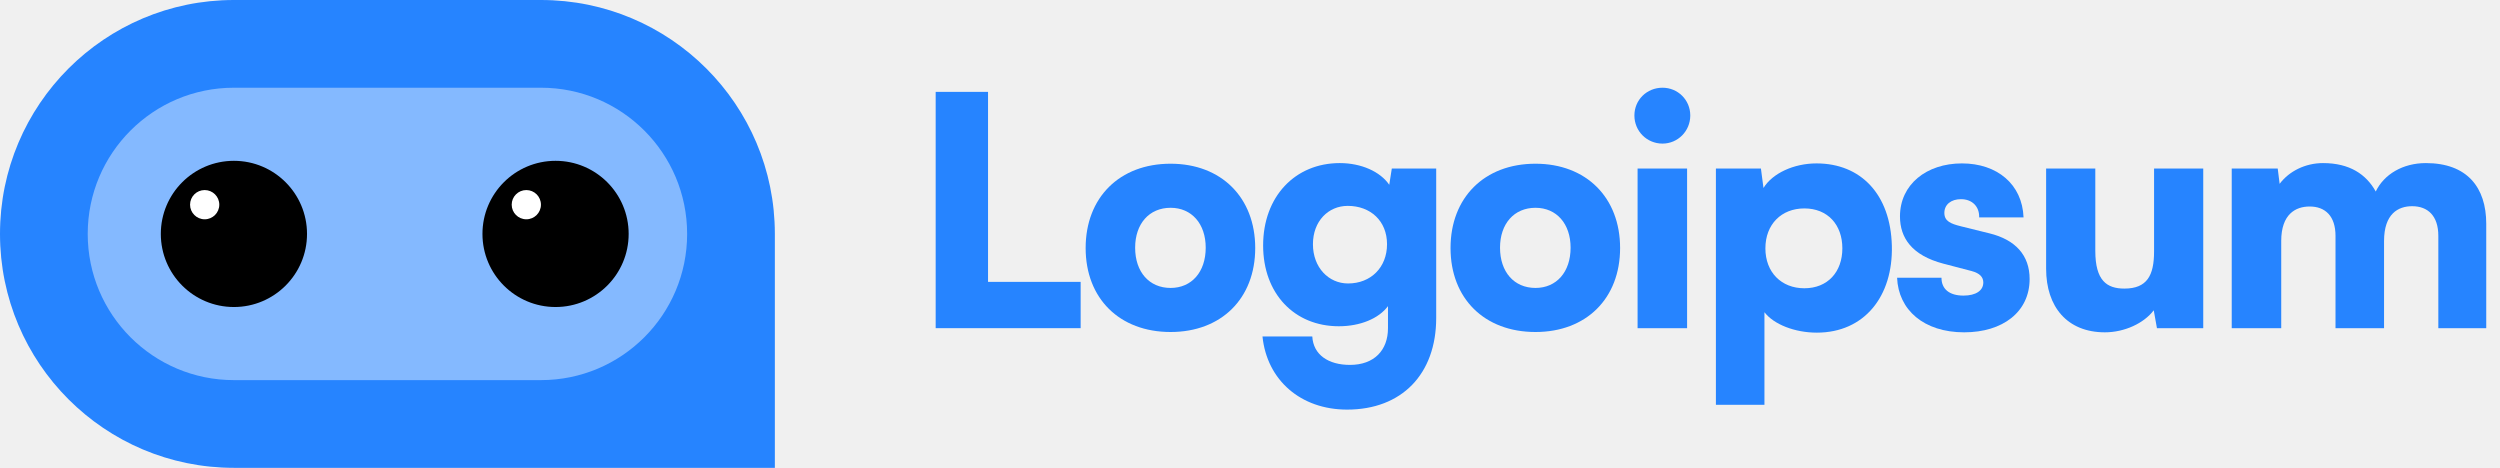
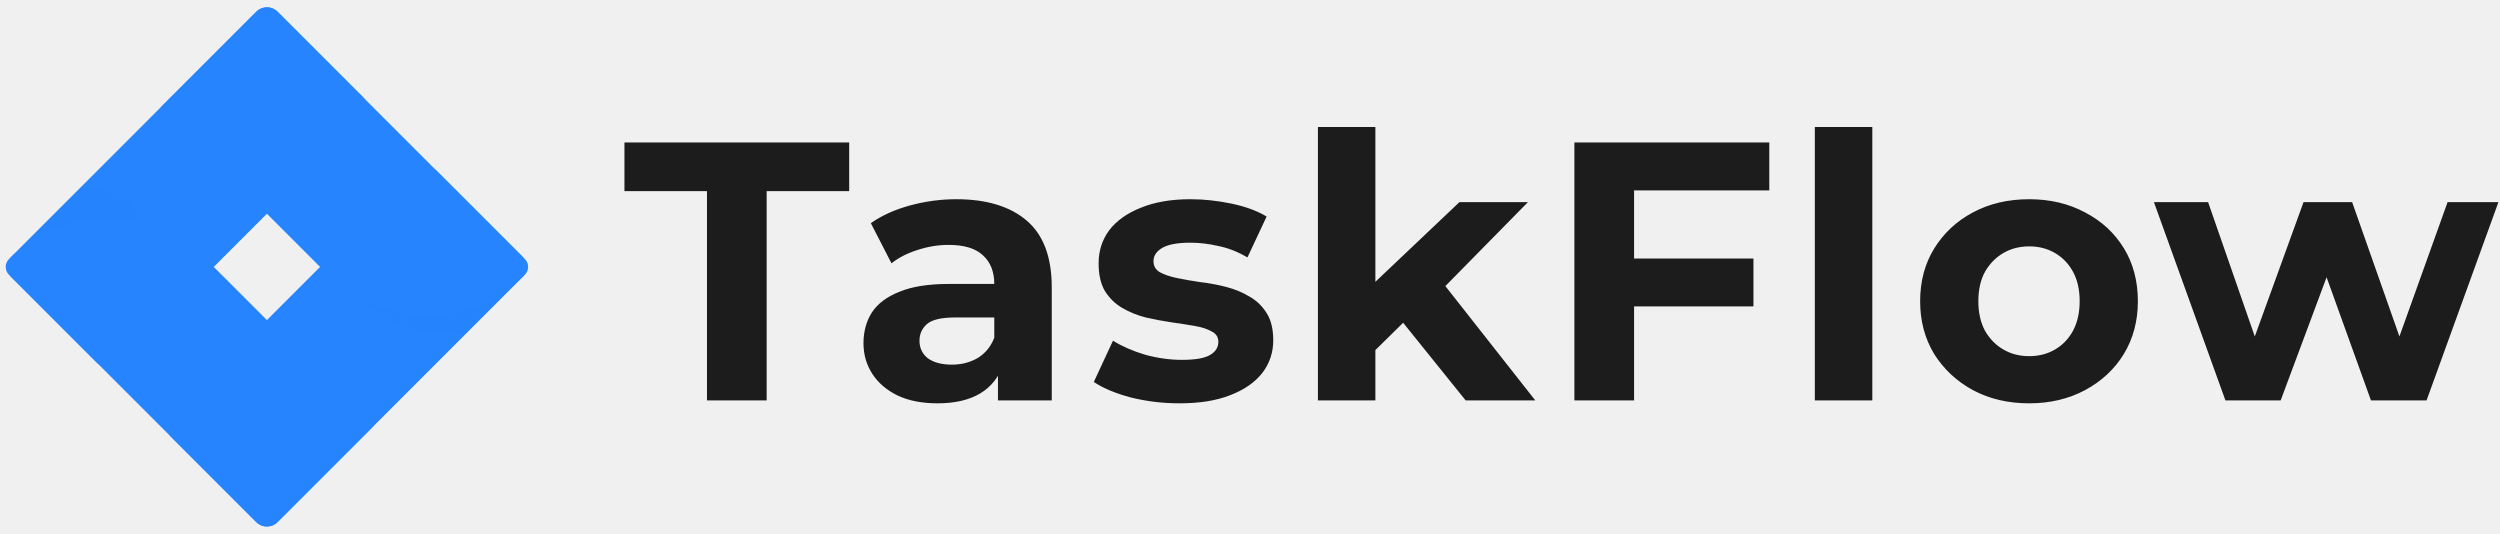
- <svg xmlns="http://www.w3.org/2000/svg" id="logo-40" width="171" height="32" viewBox="0 0 171 32" fill="none">
-   <path d="M67.582 6.284H64V22.447H73.916V19.28H67.582V6.284Z" fill="#2684FF" class="ccustom" />
-   <path d="M74.258 16.965C74.258 20.416 76.574 22.709 80.069 22.709C83.541 22.709 85.857 20.416 85.857 16.965C85.857 13.514 83.541 11.198 80.069 11.198C76.574 11.198 74.258 13.514 74.258 16.965ZM77.644 16.943C77.644 15.305 78.605 14.213 80.069 14.213C81.51 14.213 82.471 15.305 82.471 16.943C82.471 18.603 81.51 19.695 80.069 19.695C78.605 19.695 77.644 18.603 77.644 16.943Z" fill="#2684FF" class="ccustom" />
-   <path d="M86.398 16.79C86.398 20.088 88.538 22.316 91.574 22.316C93.038 22.316 94.305 21.792 94.938 20.94V22.447C94.938 23.954 93.999 24.959 92.339 24.959C90.854 24.959 89.827 24.26 89.761 23.015H86.354C86.66 26.008 88.975 28.017 92.142 28.017C95.877 28.017 98.236 25.593 98.236 21.748V11.526H95.2L95.025 12.64C94.414 11.745 93.125 11.155 91.64 11.155C88.582 11.155 86.398 13.448 86.398 16.79ZM89.805 16.703C89.805 15.13 90.854 14.082 92.186 14.082C93.737 14.082 94.873 15.108 94.873 16.703C94.873 18.297 93.759 19.389 92.208 19.389C90.876 19.389 89.805 18.297 89.805 16.703Z" fill="#2684FF" class="ccustom" />
-   <path d="M99.217 16.965C99.217 20.416 101.532 22.709 105.027 22.709C108.5 22.709 110.815 20.416 110.815 16.965C110.815 13.514 108.5 11.198 105.027 11.198C101.532 11.198 99.217 13.514 99.217 16.965ZM102.602 16.943C102.602 15.305 103.563 14.213 105.027 14.213C106.468 14.213 107.429 15.305 107.429 16.943C107.429 18.603 106.468 19.695 105.027 19.695C103.563 19.695 102.602 18.603 102.602 16.943Z" fill="#2684FF" class="ccustom" />
-   <path d="M113.715 9.822C114.763 9.822 115.615 8.971 115.615 7.9C115.615 6.83 114.763 6 113.715 6C112.645 6 111.793 6.83 111.793 7.9C111.793 8.971 112.645 9.822 113.715 9.822ZM112.011 22.447H115.397V11.526H112.011V22.447Z" fill="#2684FF" class="ccustom" />
-   <path d="M117.368 27.689H120.688V21.355C121.321 22.185 122.763 22.753 124.27 22.753C127.524 22.753 129.49 20.263 129.403 16.812C129.315 13.295 127.284 11.177 124.248 11.177C122.697 11.177 121.234 11.854 120.622 12.858L120.447 11.526H117.368V27.689ZM120.753 16.987C120.753 15.348 121.845 14.256 123.418 14.256C125.012 14.256 126.017 15.37 126.017 16.987C126.017 18.603 125.012 19.717 123.418 19.717C121.845 19.717 120.753 18.625 120.753 16.987Z" fill="#2684FF" class="ccustom" />
-   <path d="M129.761 18.996C129.848 21.202 131.596 22.731 134.348 22.731C136.991 22.731 138.826 21.333 138.826 19.084C138.826 17.467 137.865 16.397 136.073 15.96L134.13 15.479C133.431 15.305 132.994 15.13 132.994 14.562C132.994 13.994 133.452 13.623 134.13 13.623C134.894 13.623 135.396 14.125 135.375 14.868H138.411C138.323 12.596 136.598 11.177 134.195 11.177C131.771 11.177 129.958 12.618 129.958 14.802C129.958 16.266 130.766 17.467 132.928 18.035L134.85 18.537C135.418 18.69 135.658 18.952 135.658 19.324C135.658 19.87 135.156 20.219 134.304 20.219C133.321 20.219 132.797 19.761 132.797 18.996H129.761Z" fill="#2684FF" class="ccustom" />
-   <path d="M143.974 22.731C145.307 22.731 146.639 22.119 147.316 21.224L147.535 22.447H150.702V11.526H147.338V17.205C147.338 18.843 146.858 19.739 145.307 19.739C144.105 19.739 143.319 19.193 143.319 17.161V11.526H139.955V18.384C139.955 20.984 141.397 22.731 143.974 22.731Z" fill="#2684FF" class="ccustom" />
-   <path d="M156.036 22.447V16.484C156.036 14.649 157.019 14.125 157.98 14.125C159.05 14.125 159.749 14.781 159.749 16.135V22.447H163.069V16.484C163.069 14.628 164.03 14.104 164.991 14.104C166.061 14.104 166.782 14.759 166.782 16.135V22.447H170.059V15.305C170.059 12.815 168.748 11.155 165.93 11.155C164.358 11.155 163.069 11.919 162.501 13.099C161.846 11.919 160.71 11.155 158.897 11.155C157.696 11.155 156.582 11.701 155.927 12.575L155.796 11.526H152.65V22.447H156.036Z" fill="#2684FF" class="ccustom" />
-   <path d="M0 16C0 7.163 7.163 0 16 0H37C45.837 0 53 7.163 53 16V32H16C7.163 32 0 24.837 0 16Z" fill="#2684FF" class="ccustom" />
-   <rect x="6" y="6" width="41" height="20" rx="10" fill="#84B9FF" class="ccompli2" />
-   <circle cx="16" cy="16" r="5" fill="#000000" />
-   <circle cx="14" cy="14" r="1" fill="#ffffff" />
-   <circle cx="38" cy="16" r="5" fill="#000000" />
-   <circle cx="36" cy="14" r="1" fill="#ffffff" />
+ <svg xmlns="http://www.w3.org/2000/svg" width="665" height="142" viewBox="0 0 665 142" fill="none">
+   <g clip-path="url(#clip0_70_844)">
+     <rect x="71" y="141.71" width="40" height="100" rx="4" transform="rotate(-135 71 141.71)" fill="#2684FF" />
+     <g filter="url(#filter0_d_70_844)">
+       <circle cx="0.5" cy="0.5" r="0.5" transform="matrix(0 1 1 0 121 53)" fill="#0066EB" />
+     </g>
+   </g>
+   <g clip-path="url(#clip1_70_844)">
+     <rect x="28.574" y="99.284" width="40" height="100" rx="4" transform="rotate(-135 28.574 99.2839)" fill="#2684FF" />
+     <g filter="url(#filter1_d_70_844)">
+       <circle cx="0.5" cy="0.5" r="0.5" transform="matrix(0.0174524 0.999848 0.999848 -0.0174524 13.262 83.3118)" fill="#0066EB" />
+     </g>
+   </g>
+   <path d="M54.763 68.905C40.299 54.441 16.849 54.441 2.385 68.905V68.905C1.228 70.062 1.228 71.938 2.385 73.095L68.172 138.882C69.734 140.444 72.267 140.444 73.829 138.882L99.285 113.426L54.763 68.905Z" fill="#2684FF" />
+   <path d="M87.238 73.095C101.701 87.559 125.152 87.559 139.616 73.095V73.095C140.773 71.938 140.773 70.062 139.616 68.904L73.829 3.117C72.267 1.555 69.734 1.555 68.172 3.117L42.716 28.573L87.238 73.095Z" fill="#2684FF" />
+   <path d="M188.055 106.5V50.836H166.103V37.9H225.883V50.836H203.931V106.5H188.055ZM265.457 106.5V96.21L264.477 93.956V75.532C264.477 72.265 263.465 69.717 261.439 67.888C259.479 66.058 256.441 65.144 252.325 65.144C249.516 65.144 246.739 65.601 243.995 66.516C241.317 67.365 239.03 68.541 237.135 70.044L231.647 59.362C234.522 57.336 237.985 55.768 242.035 54.658C246.086 53.547 250.202 52.992 254.383 52.992C262.419 52.992 268.659 54.886 273.101 58.676C277.544 62.465 279.765 68.378 279.765 76.414V106.5H265.457ZM249.385 107.284C245.269 107.284 241.741 106.598 238.801 105.226C235.861 103.788 233.607 101.861 232.039 99.444C230.471 97.026 229.687 94.315 229.687 91.31C229.687 88.174 230.439 85.43 231.941 83.078C233.509 80.726 235.959 78.896 239.291 77.59C242.623 76.218 246.968 75.532 252.325 75.532H266.339V84.45H253.991C250.398 84.45 247.915 85.038 246.543 86.214C245.237 87.39 244.583 88.86 244.583 90.624C244.583 92.584 245.335 94.152 246.837 95.328C248.405 96.438 250.529 96.994 253.207 96.994C255.755 96.994 258.042 96.406 260.067 95.23C262.093 93.988 263.563 92.192 264.477 89.84L266.829 96.896C265.719 100.293 263.693 102.874 260.753 104.638C257.813 106.402 254.024 107.284 249.385 107.284ZM313.79 107.284C309.282 107.284 304.937 106.761 300.756 105.716C296.64 104.605 293.373 103.233 290.956 101.6L296.052 90.624C298.469 92.126 301.311 93.368 304.578 94.348C307.91 95.262 311.176 95.72 314.378 95.72C317.906 95.72 320.388 95.295 321.826 94.446C323.328 93.596 324.08 92.42 324.08 90.918C324.08 89.676 323.492 88.762 322.316 88.174C321.205 87.52 319.702 87.03 317.808 86.704C315.913 86.377 313.822 86.05 311.536 85.724C309.314 85.397 307.06 84.972 304.774 84.45C302.487 83.862 300.396 83.012 298.502 81.902C296.607 80.791 295.072 79.288 293.896 77.394C292.785 75.499 292.23 73.049 292.23 70.044C292.23 66.712 293.177 63.772 295.072 61.224C297.032 58.676 299.841 56.683 303.5 55.246C307.158 53.743 311.536 52.992 316.632 52.992C320.225 52.992 323.884 53.384 327.608 54.168C331.332 54.952 334.435 56.095 336.918 57.598L331.822 68.476C329.274 66.973 326.693 65.96 324.08 65.438C321.532 64.85 319.049 64.556 316.632 64.556C313.234 64.556 310.752 65.013 309.184 65.928C307.616 66.842 306.832 68.018 306.832 69.456C306.832 70.762 307.387 71.742 308.498 72.396C309.674 73.049 311.209 73.572 313.104 73.964C314.998 74.356 317.056 74.715 319.278 75.042C321.564 75.303 323.851 75.728 326.138 76.316C328.424 76.904 330.482 77.753 332.312 78.864C334.206 79.909 335.742 81.379 336.918 83.274C338.094 85.103 338.682 87.52 338.682 90.526C338.682 93.792 337.702 96.7 335.742 99.248C333.782 101.73 330.94 103.69 327.216 105.128C323.557 106.565 319.082 107.284 313.79 107.284ZM363.206 95.72L363.598 77.1L388.196 53.776H406.424L382.806 77.786L374.868 84.254L363.206 95.72ZM350.564 106.5V33.784H365.852V106.5H350.564ZM389.862 106.5L372.026 84.352L381.63 72.494L408.384 106.5H389.862ZM433.488 68.77H466.416V81.51H433.488V68.77ZM434.664 106.5H418.788V37.9H470.63V50.64H434.664V106.5ZM482.749 106.5V33.784H498.037V106.5H482.749ZM539.764 107.284C534.145 107.284 529.147 106.108 524.77 103.756C520.458 101.404 517.028 98.202 514.48 94.152C511.997 90.036 510.756 85.364 510.756 80.138C510.756 74.846 511.997 70.174 514.48 66.124C517.028 62.008 520.458 58.806 524.77 56.52C529.147 54.168 534.145 52.992 539.764 52.992C545.317 52.992 550.283 54.168 554.66 56.52C559.037 58.806 562.467 61.975 564.95 66.026C567.433 70.076 568.674 74.78 568.674 80.138C568.674 85.364 567.433 90.036 564.95 94.152C562.467 98.202 559.037 101.404 554.66 103.756C550.283 106.108 545.317 107.284 539.764 107.284ZM539.764 94.74C542.312 94.74 544.599 94.152 546.624 92.976C548.649 91.8 550.25 90.134 551.426 87.978C552.602 85.756 553.19 83.143 553.19 80.138C553.19 77.067 552.602 74.454 551.426 72.298C550.25 70.142 548.649 68.476 546.624 67.3C544.599 66.124 542.312 65.536 539.764 65.536C537.216 65.536 534.929 66.124 532.904 67.3C530.879 68.476 529.245 70.142 528.004 72.298C526.828 74.454 526.24 77.067 526.24 80.138C526.24 83.143 526.828 85.756 528.004 87.978C529.245 90.134 530.879 91.8 532.904 92.976C534.929 94.152 537.216 94.74 539.764 94.74ZM591.961 106.5L572.949 53.776H587.355L603.133 99.15H596.273L612.737 53.776H625.673L641.647 99.15H634.787L651.055 53.776H664.579L645.469 106.5H630.671L616.657 67.594H621.165L606.661 106.5H591.961Z" fill="#1C1C1C" />
+   <defs>
+     <filter id="filter0_d_70_844" x="50.1" y="-17.9" width="142.8" height="142.8" filterUnits="userSpaceOnUse" color-interpolation-filters="sRGB">
+       <feFlood flood-opacity="0" result="BackgroundImageFix" />
+       <feColorMatrix in="SourceAlpha" type="matrix" values="0 0 0 0 0 0 0 0 0 0 0 0 0 0 0 0 0 0 127 0" result="hardAlpha" />
+       <feMorphology radius="38" operator="dilate" in="SourceAlpha" result="effect1_dropShadow_70_844" />
+       <feOffset />
+       <feGaussianBlur stdDeviation="16.45" />
+       <feComposite in2="hardAlpha" operator="out" />
+       <feColorMatrix type="matrix" values="0 0 0 0 0 0 0 0 0 0.174 0 0 0 0 0.4 0 0 0 1 0" />
+       <feBlend mode="normal" in2="BackgroundImageFix" result="effect1_dropShadow_70_844" />
+       <feBlend mode="normal" in="SourceGraphic" in2="effect1_dropShadow_70_844" result="shape" />
+     </filter>
+     <filter id="filter1_d_70_844" x="-57.63" y="12.403" width="142.8" height="142.8" filterUnits="userSpaceOnUse" color-interpolation-filters="sRGB">
+       <feFlood flood-opacity="0" result="BackgroundImageFix" />
+       <feColorMatrix in="SourceAlpha" type="matrix" values="0 0 0 0 0 0 0 0 0 0 0 0 0 0 0 0 0 0 127 0" result="hardAlpha" />
+       <feMorphology radius="38" operator="dilate" in="SourceAlpha" result="effect1_dropShadow_70_844" />
+       <feOffset />
+       <feGaussianBlur stdDeviation="16.45" />
+       <feComposite in2="hardAlpha" operator="out" />
+       <feColorMatrix type="matrix" values="0 0 0 0 0 0 0 0 0 0.174 0 0 0 0 0.4 0 0 0 1 0" />
+       <feBlend mode="normal" in2="BackgroundImageFix" result="effect1_dropShadow_70_844" />
+       <feBlend mode="normal" in="SourceGraphic" in2="effect1_dropShadow_70_844" result="shape" />
+     </filter>
+     <clipPath id="clip0_70_844">
+       <rect x="71" y="141.71" width="40" height="100" rx="4" transform="rotate(-135 71 141.71)" fill="white" />
+     </clipPath>
+     <clipPath id="clip1_70_844">
+       <rect x="28.574" y="99.284" width="40" height="100" rx="4" transform="rotate(-135 28.574 99.2839)" fill="white" />
+     </clipPath>
+   </defs>
</svg>
